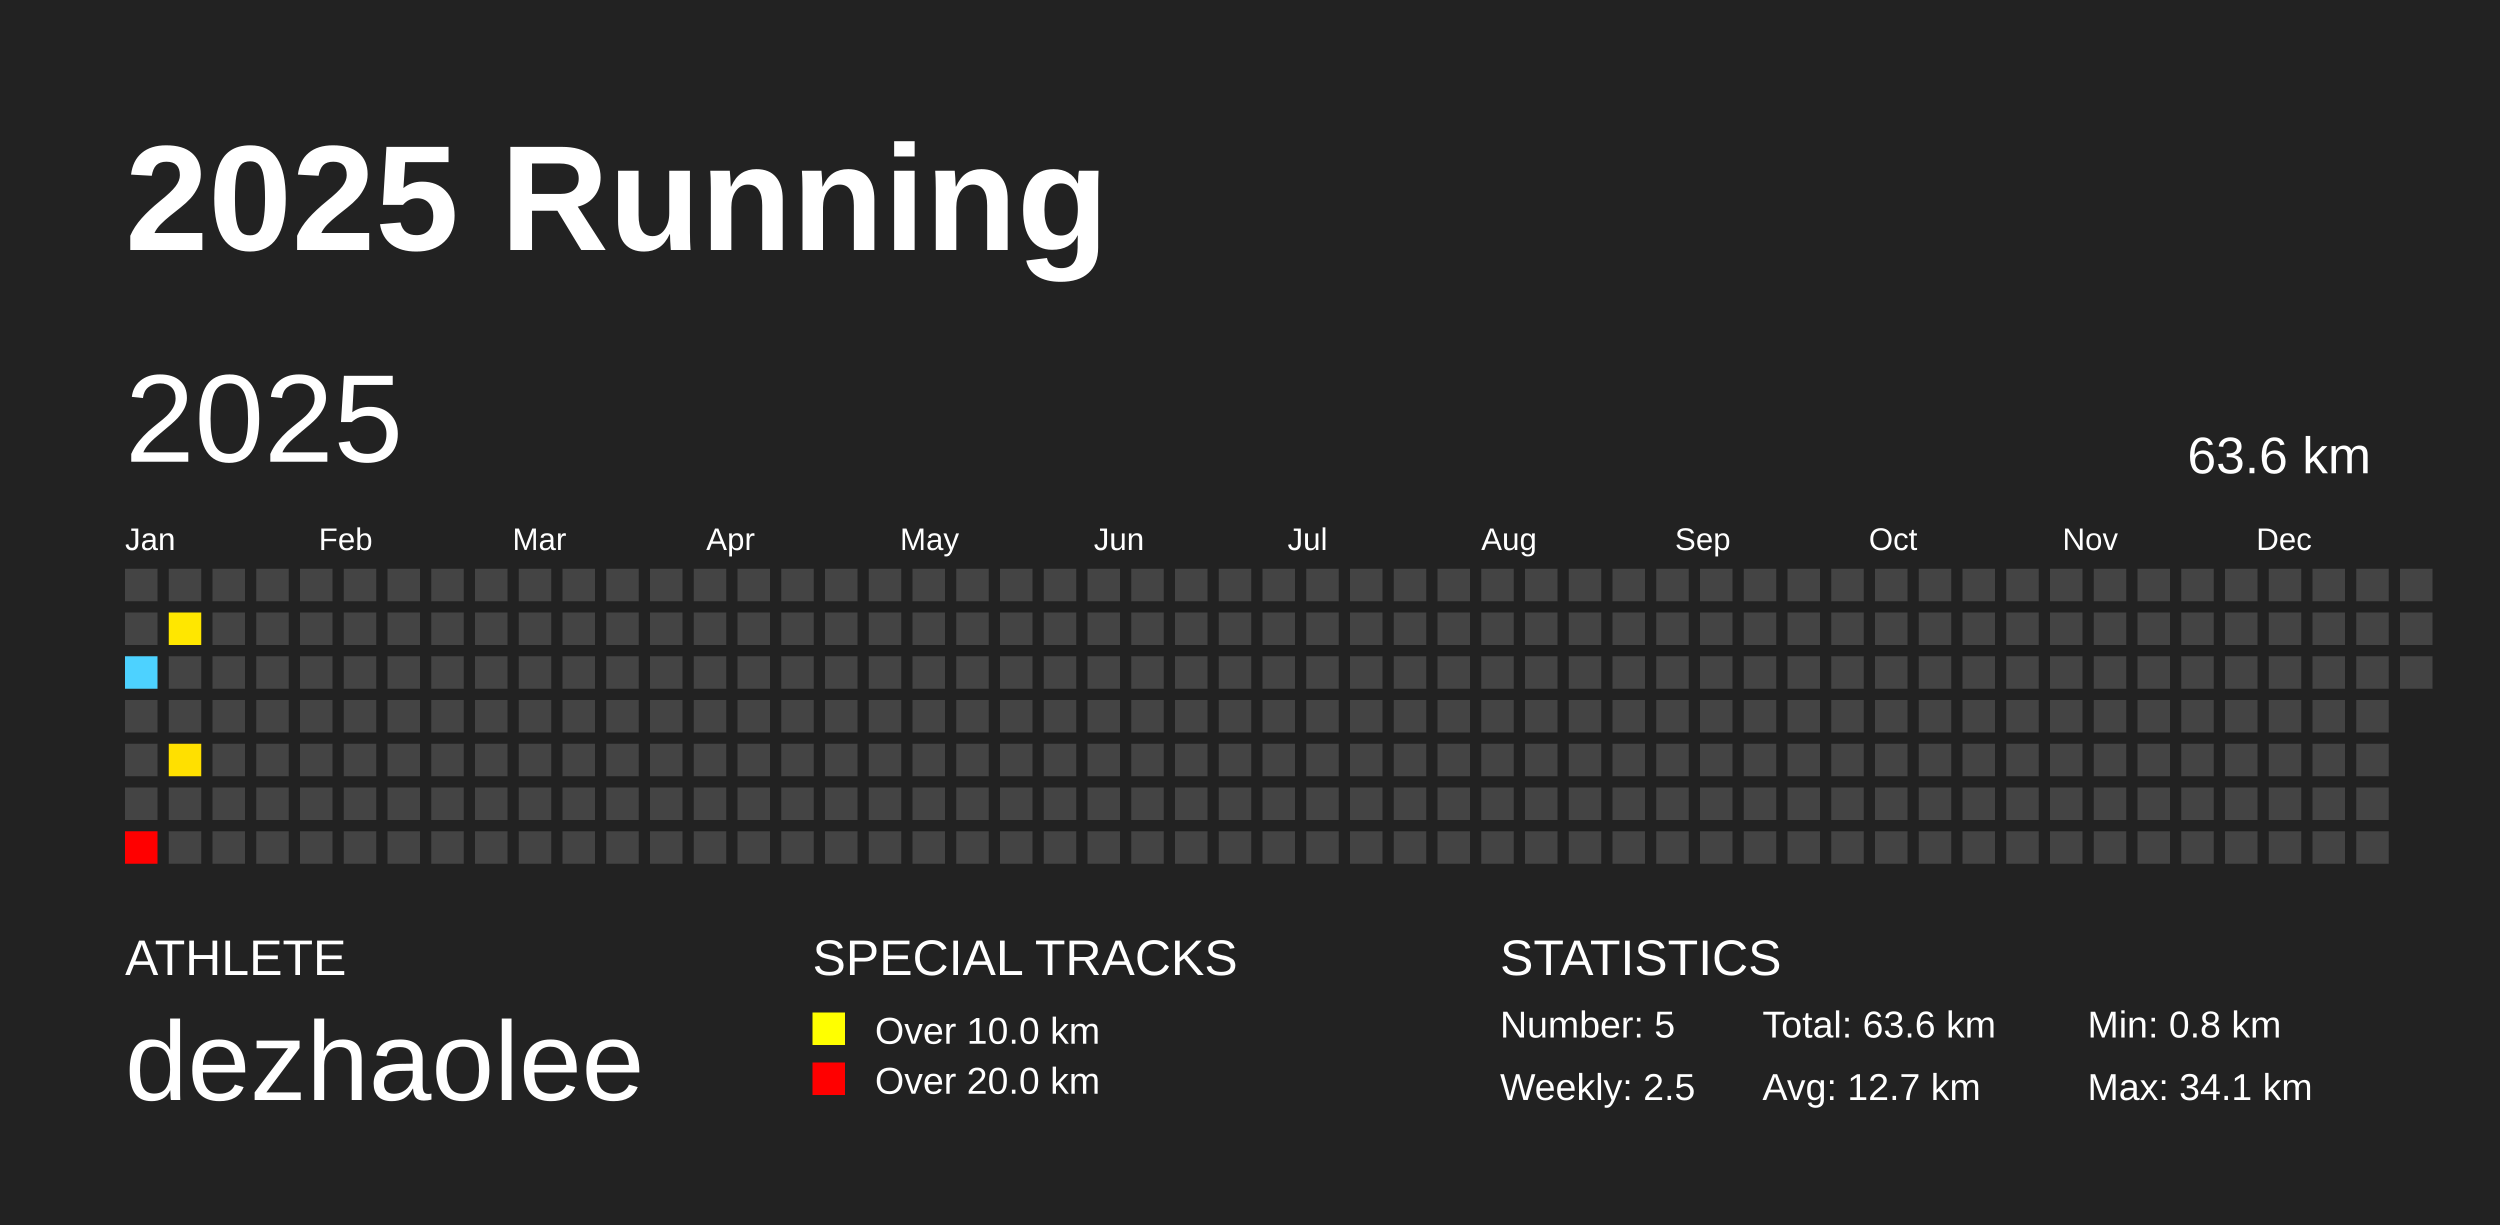
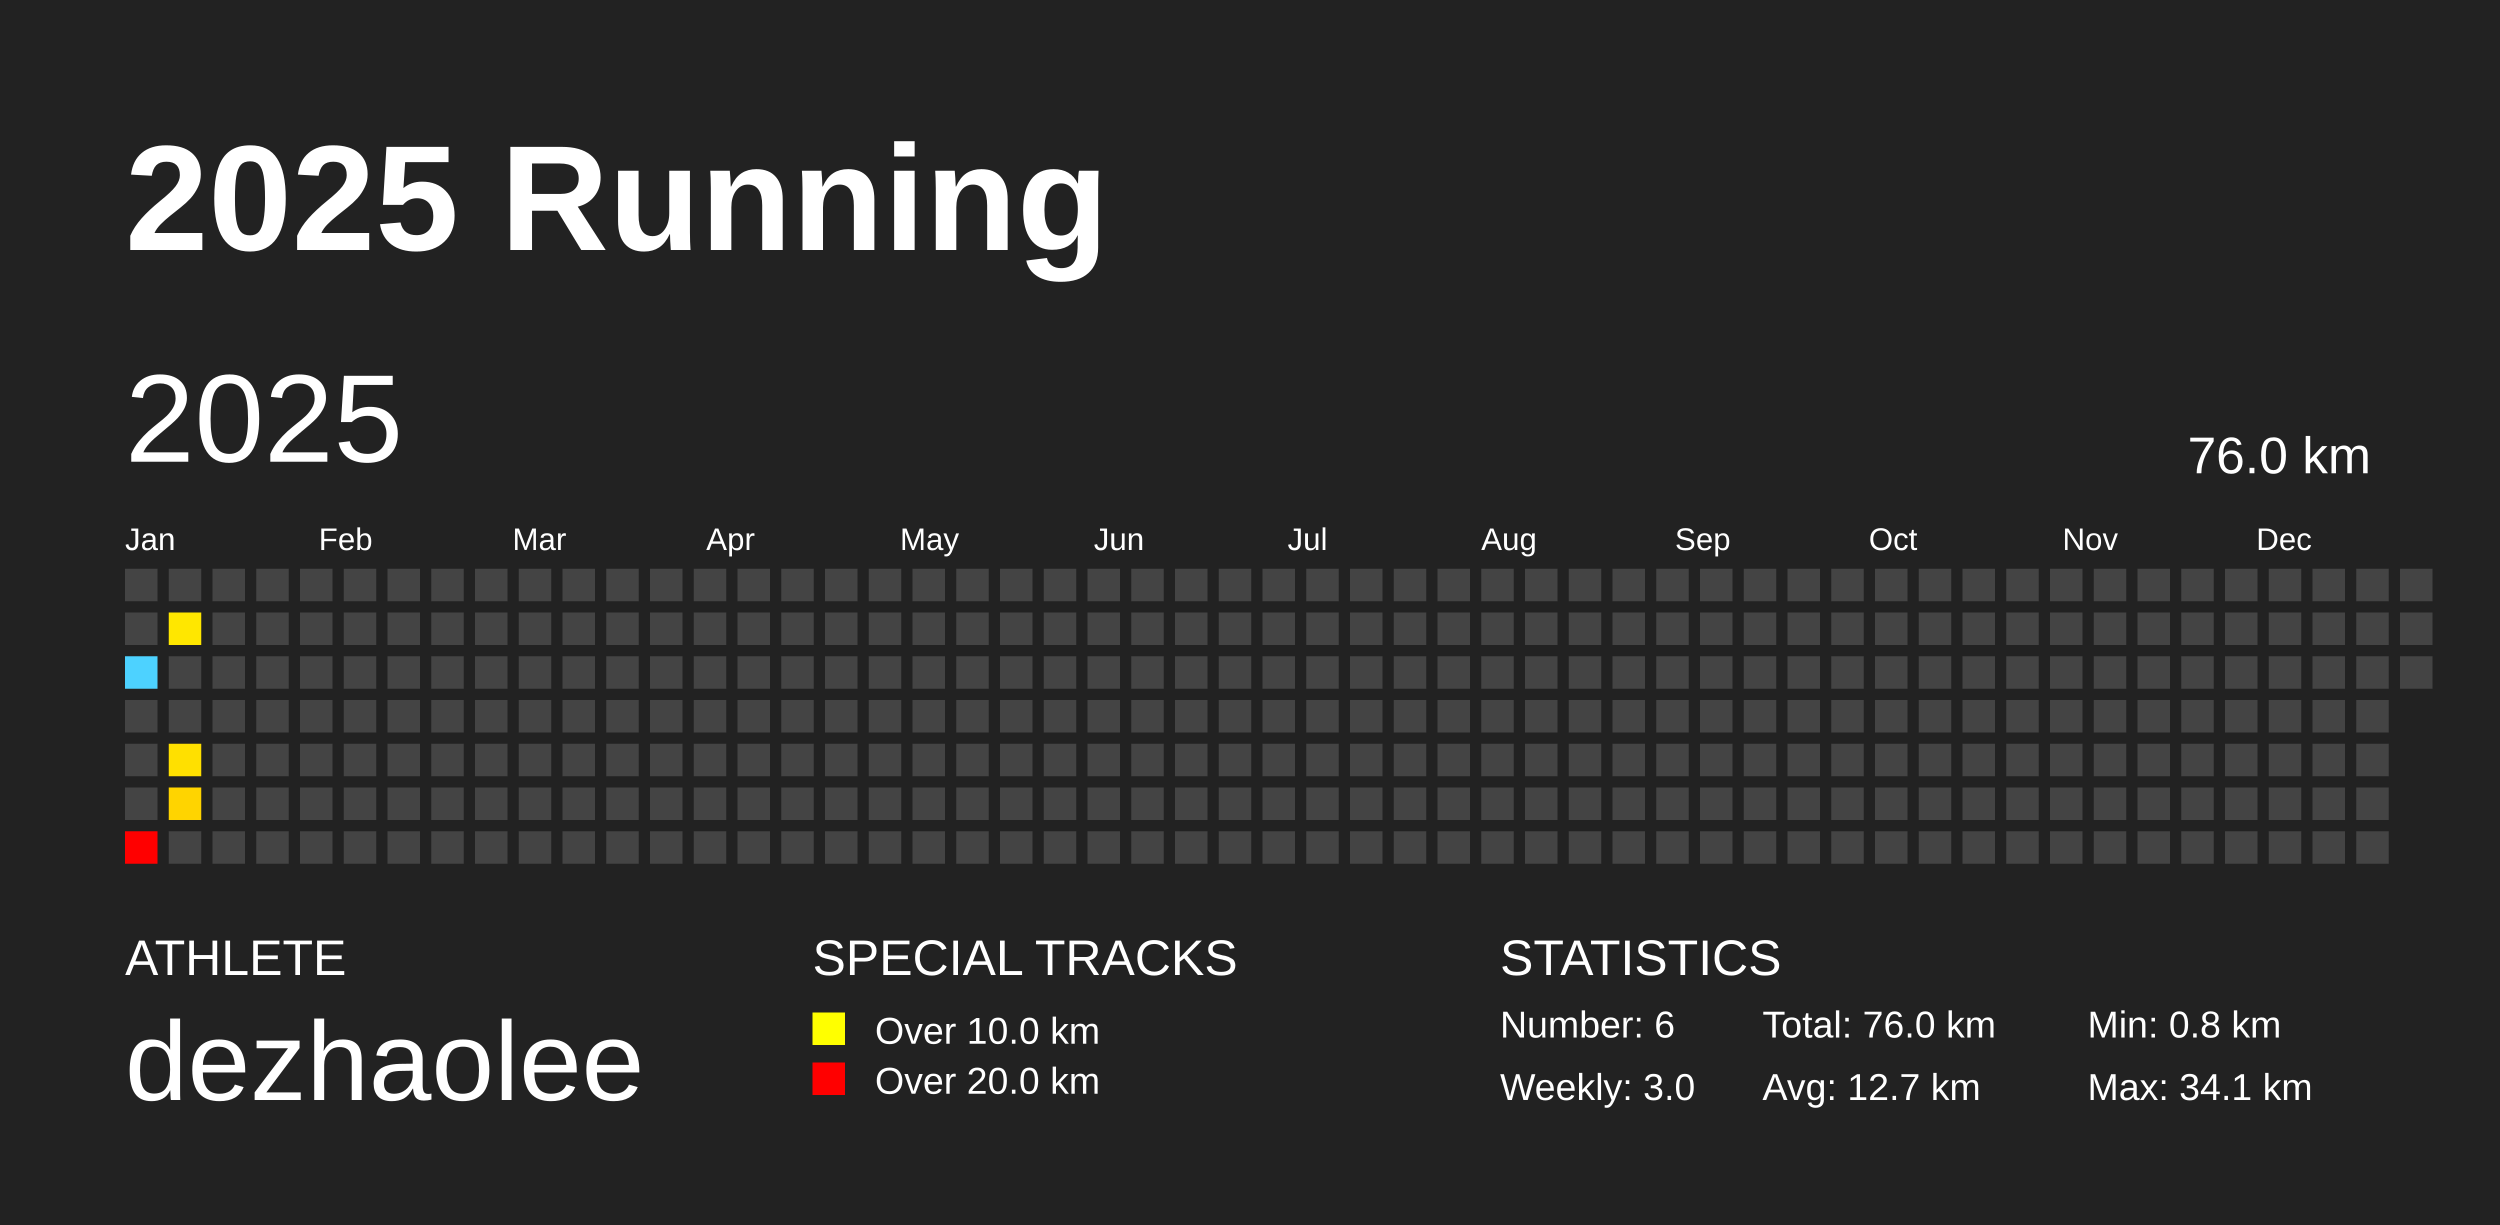
<svg xmlns="http://www.w3.org/2000/svg" baseProfile="full" height="98mm" version="1.1" viewBox="0,0,200,98" width="200mm">
  <defs />
  <rect fill="#222222" height="98" width="200" x="0" y="0" />
  <text fill="#FFFFFF" style="font-size:12px; font-family:Arial; font-weight:bold;" x="10" y="20">2025 Running</text>
  <text fill="#FFFFFF" style="font-size:4px; font-family:Arial" x="10" y="78">ATHLETE</text>
  <text fill="#FFFFFF" style="font-size:9px; font-family:Arial" x="10" y="88">dezhaolee</text>
  <text fill="#FFFFFF" style="font-size:4px; font-family:Arial" x="65" y="78">SPECIAL TRACKS</text>
  <rect fill="yellow" height="2.6" width="2.6" x="65" y="81" />
  <text fill="#FFFFFF" style="font-size:3px; font-family:Arial" x="70" y="83.5">Over 10.0 km</text>
  <rect fill="red" height="2.6" width="2.6" x="65" y="85" />
  <text fill="#FFFFFF" style="font-size:3px; font-family:Arial" x="70" y="87.5">Over 20.0 km</text>
  <text fill="#FFFFFF" style="font-size:4px; font-family:Arial" x="120" y="78">STATISTICS</text>
-   <text fill="#FFFFFF" style="font-size:3px; font-family:Arial" x="120" y="83">Number: 5</text>
-   <text fill="#FFFFFF" style="font-size:3px; font-family:Arial" x="120" y="88">Weekly: 2.5</text>
-   <text fill="#FFFFFF" style="font-size:3px; font-family:Arial" x="141" y="83">Total: 63.6 km</text>
+   <text fill="#FFFFFF" style="font-size:3px; font-family:Arial" x="120" y="83">Number: 6</text>
+   <text fill="#FFFFFF" style="font-size:3px; font-family:Arial" x="120" y="88">Weekly: 3.0</text>
+   <text fill="#FFFFFF" style="font-size:3px; font-family:Arial" x="141" y="83">Total: 76.0 km</text>
  <text fill="#FFFFFF" style="font-size:3px; font-family:Arial" x="141" y="88">Avg: 12.7 km</text>
  <text fill="#FFFFFF" style="font-size:3px; font-family:Arial" x="167" y="83">Min: 0.8 km</text>
  <text fill="#FFFFFF" style="font-size:3px; font-family:Arial" x="167" y="88">Max: 34.1 km</text>
  <text dominant-baseline="hanging" fill="#FFFFFF" style="font-size:10.0px; font-family:Arial;" x="10" y="30">2025</text>
-   <text dominant-baseline="hanging" fill="#FFFFFF" style="font-size:4.125px; font-family:Arial;" x="175" y="35">63.6 km</text>
+   <text dominant-baseline="hanging" fill="#FFFFFF" style="font-size:4.125px; font-family:Arial;" x="175" y="35">76.0 km</text>
  <text fill="#FFFFFF" style="font-size:2.5px; font-family:Arial" x="10.0" y="44">Jan</text>
  <text fill="#FFFFFF" style="font-size:2.5px; font-family:Arial" x="25.5" y="44">Feb</text>
  <text fill="#FFFFFF" style="font-size:2.5px; font-family:Arial" x="41.0" y="44">Mar</text>
  <text fill="#FFFFFF" style="font-size:2.5px; font-family:Arial" x="56.5" y="44">Apr</text>
  <text fill="#FFFFFF" style="font-size:2.5px; font-family:Arial" x="72.0" y="44">May</text>
  <text fill="#FFFFFF" style="font-size:2.5px; font-family:Arial" x="87.5" y="44">Jun</text>
  <text fill="#FFFFFF" style="font-size:2.5px; font-family:Arial" x="103.0" y="44">Jul</text>
  <text fill="#FFFFFF" style="font-size:2.5px; font-family:Arial" x="118.5" y="44">Aug</text>
  <text fill="#FFFFFF" style="font-size:2.5px; font-family:Arial" x="134.0" y="44">Sep</text>
  <text fill="#FFFFFF" style="font-size:2.5px; font-family:Arial" x="149.5" y="44">Oct</text>
  <text fill="#FFFFFF" style="font-size:2.5px; font-family:Arial" x="165.0" y="44">Nov</text>
  <text fill="#FFFFFF" style="font-size:2.5px; font-family:Arial" x="180.5" y="44">Dec</text>
  <rect fill="#444444" height="2.6" width="2.6" x="10.0" y="45.5" />
  <rect fill="#444444" height="2.6" width="2.6" x="10.0" y="49.0" />
  <rect fill="#4dd2ff" height="2.6" width="2.6" x="10.0" y="52.5" />
  <rect fill="#444444" height="2.6" width="2.6" x="10.0" y="56.0" />
  <rect fill="#444444" height="2.6" width="2.6" x="10.0" y="59.5" />
  <rect fill="#444444" height="2.6" width="2.6" x="10.0" y="63.0" />
  <rect fill="red" height="2.6" width="2.6" x="10.0" y="66.5" />
  <rect fill="#444444" height="2.6" width="2.6" x="13.5" y="45.5" />
  <rect fill="#ffe700" height="2.6" width="2.6" x="13.5" y="49.0" />
  <rect fill="#444444" height="2.6" width="2.6" x="13.5" y="52.5" />
  <rect fill="#444444" height="2.6" width="2.6" x="13.5" y="56.0" />
  <rect fill="#ffe000" height="2.6" width="2.6" x="13.5" y="59.5" />
-   <rect fill="#444444" height="2.6" width="2.6" x="13.5" y="63.0" />
+   <rect fill="#ffd400" height="2.6" width="2.6" x="13.5" y="63.0" />
  <rect fill="#444444" height="2.6" width="2.6" x="13.5" y="66.5" />
  <rect fill="#444444" height="2.6" width="2.6" x="17.0" y="45.5" />
  <rect fill="#444444" height="2.6" width="2.6" x="17.0" y="49.0" />
  <rect fill="#444444" height="2.6" width="2.6" x="17.0" y="52.5" />
  <rect fill="#444444" height="2.6" width="2.6" x="17.0" y="56.0" />
  <rect fill="#444444" height="2.6" width="2.6" x="17.0" y="59.5" />
  <rect fill="#444444" height="2.6" width="2.6" x="17.0" y="63.0" />
  <rect fill="#444444" height="2.6" width="2.6" x="17.0" y="66.5" />
  <rect fill="#444444" height="2.6" width="2.6" x="20.5" y="45.5" />
  <rect fill="#444444" height="2.6" width="2.6" x="20.5" y="49.0" />
  <rect fill="#444444" height="2.6" width="2.6" x="20.5" y="52.5" />
  <rect fill="#444444" height="2.6" width="2.6" x="20.5" y="56.0" />
  <rect fill="#444444" height="2.6" width="2.6" x="20.5" y="59.5" />
  <rect fill="#444444" height="2.6" width="2.6" x="20.5" y="63.0" />
  <rect fill="#444444" height="2.6" width="2.6" x="20.5" y="66.5" />
  <rect fill="#444444" height="2.6" width="2.6" x="24.0" y="45.5" />
  <rect fill="#444444" height="2.6" width="2.6" x="24.0" y="49.0" />
  <rect fill="#444444" height="2.6" width="2.6" x="24.0" y="52.5" />
  <rect fill="#444444" height="2.6" width="2.6" x="24.0" y="56.0" />
  <rect fill="#444444" height="2.6" width="2.6" x="24.0" y="59.5" />
  <rect fill="#444444" height="2.6" width="2.6" x="24.0" y="63.0" />
  <rect fill="#444444" height="2.6" width="2.6" x="24.0" y="66.5" />
  <rect fill="#444444" height="2.6" width="2.6" x="27.5" y="45.5" />
  <rect fill="#444444" height="2.6" width="2.6" x="27.5" y="49.0" />
  <rect fill="#444444" height="2.6" width="2.6" x="27.5" y="52.5" />
  <rect fill="#444444" height="2.6" width="2.6" x="27.5" y="56.0" />
  <rect fill="#444444" height="2.6" width="2.6" x="27.5" y="59.5" />
  <rect fill="#444444" height="2.6" width="2.6" x="27.5" y="63.0" />
  <rect fill="#444444" height="2.6" width="2.6" x="27.5" y="66.5" />
  <rect fill="#444444" height="2.6" width="2.6" x="31.0" y="45.5" />
  <rect fill="#444444" height="2.6" width="2.6" x="31.0" y="49.0" />
  <rect fill="#444444" height="2.6" width="2.6" x="31.0" y="52.5" />
  <rect fill="#444444" height="2.6" width="2.6" x="31.0" y="56.0" />
  <rect fill="#444444" height="2.6" width="2.6" x="31.0" y="59.5" />
  <rect fill="#444444" height="2.6" width="2.6" x="31.0" y="63.0" />
  <rect fill="#444444" height="2.6" width="2.6" x="31.0" y="66.5" />
  <rect fill="#444444" height="2.6" width="2.6" x="34.5" y="45.5" />
  <rect fill="#444444" height="2.6" width="2.6" x="34.5" y="49.0" />
  <rect fill="#444444" height="2.6" width="2.6" x="34.5" y="52.5" />
  <rect fill="#444444" height="2.6" width="2.6" x="34.5" y="56.0" />
  <rect fill="#444444" height="2.6" width="2.6" x="34.5" y="59.5" />
  <rect fill="#444444" height="2.6" width="2.6" x="34.5" y="63.0" />
  <rect fill="#444444" height="2.6" width="2.6" x="34.5" y="66.5" />
  <rect fill="#444444" height="2.6" width="2.6" x="38.0" y="45.5" />
  <rect fill="#444444" height="2.6" width="2.6" x="38.0" y="49.0" />
  <rect fill="#444444" height="2.6" width="2.6" x="38.0" y="52.5" />
  <rect fill="#444444" height="2.6" width="2.6" x="38.0" y="56.0" />
  <rect fill="#444444" height="2.6" width="2.6" x="38.0" y="59.5" />
  <rect fill="#444444" height="2.6" width="2.6" x="38.0" y="63.0" />
  <rect fill="#444444" height="2.6" width="2.6" x="38.0" y="66.5" />
  <rect fill="#444444" height="2.6" width="2.6" x="41.5" y="45.5" />
  <rect fill="#444444" height="2.6" width="2.6" x="41.5" y="49.0" />
  <rect fill="#444444" height="2.6" width="2.6" x="41.5" y="52.5" />
  <rect fill="#444444" height="2.6" width="2.6" x="41.5" y="56.0" />
  <rect fill="#444444" height="2.6" width="2.6" x="41.5" y="59.5" />
  <rect fill="#444444" height="2.6" width="2.6" x="41.5" y="63.0" />
  <rect fill="#444444" height="2.6" width="2.6" x="41.5" y="66.5" />
  <rect fill="#444444" height="2.6" width="2.6" x="45.0" y="45.5" />
  <rect fill="#444444" height="2.6" width="2.6" x="45.0" y="49.0" />
  <rect fill="#444444" height="2.6" width="2.6" x="45.0" y="52.5" />
  <rect fill="#444444" height="2.6" width="2.6" x="45.0" y="56.0" />
  <rect fill="#444444" height="2.6" width="2.6" x="45.0" y="59.5" />
  <rect fill="#444444" height="2.6" width="2.6" x="45.0" y="63.0" />
  <rect fill="#444444" height="2.6" width="2.6" x="45.0" y="66.5" />
  <rect fill="#444444" height="2.6" width="2.6" x="48.5" y="45.5" />
  <rect fill="#444444" height="2.6" width="2.6" x="48.5" y="49.0" />
  <rect fill="#444444" height="2.6" width="2.6" x="48.5" y="52.5" />
  <rect fill="#444444" height="2.6" width="2.6" x="48.5" y="56.0" />
  <rect fill="#444444" height="2.6" width="2.6" x="48.5" y="59.5" />
  <rect fill="#444444" height="2.6" width="2.6" x="48.5" y="63.0" />
  <rect fill="#444444" height="2.6" width="2.6" x="48.5" y="66.5" />
  <rect fill="#444444" height="2.6" width="2.6" x="52.0" y="45.5" />
  <rect fill="#444444" height="2.6" width="2.6" x="52.0" y="49.0" />
  <rect fill="#444444" height="2.6" width="2.6" x="52.0" y="52.5" />
  <rect fill="#444444" height="2.6" width="2.6" x="52.0" y="56.0" />
  <rect fill="#444444" height="2.6" width="2.6" x="52.0" y="59.5" />
  <rect fill="#444444" height="2.6" width="2.6" x="52.0" y="63.0" />
  <rect fill="#444444" height="2.6" width="2.6" x="52.0" y="66.5" />
  <rect fill="#444444" height="2.6" width="2.6" x="55.5" y="45.5" />
  <rect fill="#444444" height="2.6" width="2.6" x="55.5" y="49.0" />
  <rect fill="#444444" height="2.6" width="2.6" x="55.5" y="52.5" />
  <rect fill="#444444" height="2.6" width="2.6" x="55.5" y="56.0" />
  <rect fill="#444444" height="2.6" width="2.6" x="55.5" y="59.5" />
  <rect fill="#444444" height="2.6" width="2.6" x="55.5" y="63.0" />
  <rect fill="#444444" height="2.6" width="2.6" x="55.5" y="66.5" />
  <rect fill="#444444" height="2.6" width="2.6" x="59.0" y="45.5" />
  <rect fill="#444444" height="2.6" width="2.6" x="59.0" y="49.0" />
  <rect fill="#444444" height="2.6" width="2.6" x="59.0" y="52.5" />
  <rect fill="#444444" height="2.6" width="2.6" x="59.0" y="56.0" />
  <rect fill="#444444" height="2.6" width="2.6" x="59.0" y="59.5" />
  <rect fill="#444444" height="2.6" width="2.6" x="59.0" y="63.0" />
  <rect fill="#444444" height="2.6" width="2.6" x="59.0" y="66.5" />
  <rect fill="#444444" height="2.6" width="2.6" x="62.5" y="45.5" />
  <rect fill="#444444" height="2.6" width="2.6" x="62.5" y="49.0" />
  <rect fill="#444444" height="2.6" width="2.6" x="62.5" y="52.5" />
  <rect fill="#444444" height="2.6" width="2.6" x="62.5" y="56.0" />
  <rect fill="#444444" height="2.6" width="2.6" x="62.5" y="59.5" />
  <rect fill="#444444" height="2.6" width="2.6" x="62.5" y="63.0" />
  <rect fill="#444444" height="2.6" width="2.6" x="62.5" y="66.5" />
  <rect fill="#444444" height="2.6" width="2.6" x="66.0" y="45.5" />
  <rect fill="#444444" height="2.6" width="2.6" x="66.0" y="49.0" />
  <rect fill="#444444" height="2.6" width="2.6" x="66.0" y="52.5" />
  <rect fill="#444444" height="2.6" width="2.6" x="66.0" y="56.0" />
  <rect fill="#444444" height="2.6" width="2.6" x="66.0" y="59.5" />
  <rect fill="#444444" height="2.6" width="2.6" x="66.0" y="63.0" />
  <rect fill="#444444" height="2.6" width="2.6" x="66.0" y="66.5" />
  <rect fill="#444444" height="2.6" width="2.6" x="69.5" y="45.5" />
  <rect fill="#444444" height="2.6" width="2.6" x="69.5" y="49.0" />
  <rect fill="#444444" height="2.6" width="2.6" x="69.5" y="52.5" />
  <rect fill="#444444" height="2.6" width="2.6" x="69.5" y="56.0" />
  <rect fill="#444444" height="2.6" width="2.6" x="69.5" y="59.5" />
  <rect fill="#444444" height="2.6" width="2.6" x="69.5" y="63.0" />
  <rect fill="#444444" height="2.6" width="2.6" x="69.5" y="66.5" />
  <rect fill="#444444" height="2.6" width="2.6" x="73.0" y="45.5" />
  <rect fill="#444444" height="2.6" width="2.6" x="73.0" y="49.0" />
  <rect fill="#444444" height="2.6" width="2.6" x="73.0" y="52.5" />
  <rect fill="#444444" height="2.6" width="2.6" x="73.0" y="56.0" />
  <rect fill="#444444" height="2.6" width="2.6" x="73.0" y="59.5" />
  <rect fill="#444444" height="2.6" width="2.6" x="73.0" y="63.0" />
  <rect fill="#444444" height="2.6" width="2.6" x="73.0" y="66.5" />
  <rect fill="#444444" height="2.6" width="2.6" x="76.5" y="45.5" />
  <rect fill="#444444" height="2.6" width="2.6" x="76.5" y="49.0" />
  <rect fill="#444444" height="2.6" width="2.6" x="76.5" y="52.5" />
  <rect fill="#444444" height="2.6" width="2.6" x="76.5" y="56.0" />
  <rect fill="#444444" height="2.6" width="2.6" x="76.5" y="59.5" />
  <rect fill="#444444" height="2.6" width="2.6" x="76.5" y="63.0" />
  <rect fill="#444444" height="2.6" width="2.6" x="76.5" y="66.5" />
  <rect fill="#444444" height="2.6" width="2.6" x="80.0" y="45.5" />
  <rect fill="#444444" height="2.6" width="2.6" x="80.0" y="49.0" />
  <rect fill="#444444" height="2.6" width="2.6" x="80.0" y="52.5" />
  <rect fill="#444444" height="2.6" width="2.6" x="80.0" y="56.0" />
  <rect fill="#444444" height="2.6" width="2.6" x="80.0" y="59.5" />
  <rect fill="#444444" height="2.6" width="2.6" x="80.0" y="63.0" />
  <rect fill="#444444" height="2.6" width="2.6" x="80.0" y="66.5" />
  <rect fill="#444444" height="2.6" width="2.6" x="83.5" y="45.5" />
  <rect fill="#444444" height="2.6" width="2.6" x="83.5" y="49.0" />
  <rect fill="#444444" height="2.6" width="2.6" x="83.5" y="52.5" />
  <rect fill="#444444" height="2.6" width="2.6" x="83.5" y="56.0" />
  <rect fill="#444444" height="2.6" width="2.6" x="83.5" y="59.5" />
  <rect fill="#444444" height="2.6" width="2.6" x="83.5" y="63.0" />
  <rect fill="#444444" height="2.6" width="2.6" x="83.5" y="66.5" />
  <rect fill="#444444" height="2.6" width="2.6" x="87.0" y="45.5" />
  <rect fill="#444444" height="2.6" width="2.6" x="87.0" y="49.0" />
  <rect fill="#444444" height="2.6" width="2.6" x="87.0" y="52.5" />
  <rect fill="#444444" height="2.6" width="2.6" x="87.0" y="56.0" />
  <rect fill="#444444" height="2.6" width="2.6" x="87.0" y="59.5" />
  <rect fill="#444444" height="2.6" width="2.6" x="87.0" y="63.0" />
  <rect fill="#444444" height="2.6" width="2.6" x="87.0" y="66.5" />
  <rect fill="#444444" height="2.6" width="2.6" x="90.5" y="45.5" />
  <rect fill="#444444" height="2.6" width="2.6" x="90.5" y="49.0" />
  <rect fill="#444444" height="2.6" width="2.6" x="90.5" y="52.5" />
  <rect fill="#444444" height="2.6" width="2.6" x="90.5" y="56.0" />
  <rect fill="#444444" height="2.6" width="2.6" x="90.5" y="59.5" />
  <rect fill="#444444" height="2.6" width="2.6" x="90.5" y="63.0" />
  <rect fill="#444444" height="2.6" width="2.6" x="90.5" y="66.5" />
  <rect fill="#444444" height="2.6" width="2.6" x="94.0" y="45.5" />
  <rect fill="#444444" height="2.6" width="2.6" x="94.0" y="49.0" />
  <rect fill="#444444" height="2.6" width="2.6" x="94.0" y="52.5" />
  <rect fill="#444444" height="2.6" width="2.6" x="94.0" y="56.0" />
  <rect fill="#444444" height="2.6" width="2.6" x="94.0" y="59.5" />
  <rect fill="#444444" height="2.6" width="2.6" x="94.0" y="63.0" />
  <rect fill="#444444" height="2.6" width="2.6" x="94.0" y="66.5" />
  <rect fill="#444444" height="2.6" width="2.6" x="97.5" y="45.5" />
  <rect fill="#444444" height="2.6" width="2.6" x="97.5" y="49.0" />
  <rect fill="#444444" height="2.6" width="2.6" x="97.5" y="52.5" />
  <rect fill="#444444" height="2.6" width="2.6" x="97.5" y="56.0" />
  <rect fill="#444444" height="2.6" width="2.6" x="97.5" y="59.5" />
  <rect fill="#444444" height="2.6" width="2.6" x="97.5" y="63.0" />
  <rect fill="#444444" height="2.6" width="2.6" x="97.5" y="66.5" />
  <rect fill="#444444" height="2.6" width="2.6" x="101.0" y="45.5" />
  <rect fill="#444444" height="2.6" width="2.6" x="101.0" y="49.0" />
  <rect fill="#444444" height="2.6" width="2.6" x="101.0" y="52.5" />
  <rect fill="#444444" height="2.6" width="2.6" x="101.0" y="56.0" />
  <rect fill="#444444" height="2.6" width="2.6" x="101.0" y="59.5" />
  <rect fill="#444444" height="2.6" width="2.6" x="101.0" y="63.0" />
  <rect fill="#444444" height="2.6" width="2.6" x="101.0" y="66.5" />
  <rect fill="#444444" height="2.6" width="2.6" x="104.5" y="45.5" />
  <rect fill="#444444" height="2.6" width="2.6" x="104.5" y="49.0" />
  <rect fill="#444444" height="2.6" width="2.6" x="104.5" y="52.5" />
  <rect fill="#444444" height="2.6" width="2.6" x="104.5" y="56.0" />
  <rect fill="#444444" height="2.6" width="2.6" x="104.5" y="59.5" />
  <rect fill="#444444" height="2.6" width="2.6" x="104.5" y="63.0" />
  <rect fill="#444444" height="2.6" width="2.6" x="104.5" y="66.5" />
  <rect fill="#444444" height="2.6" width="2.6" x="108.0" y="45.5" />
  <rect fill="#444444" height="2.6" width="2.6" x="108.0" y="49.0" />
  <rect fill="#444444" height="2.6" width="2.6" x="108.0" y="52.5" />
  <rect fill="#444444" height="2.6" width="2.6" x="108.0" y="56.0" />
  <rect fill="#444444" height="2.6" width="2.6" x="108.0" y="59.5" />
  <rect fill="#444444" height="2.6" width="2.6" x="108.0" y="63.0" />
  <rect fill="#444444" height="2.6" width="2.6" x="108.0" y="66.5" />
  <rect fill="#444444" height="2.6" width="2.6" x="111.5" y="45.5" />
  <rect fill="#444444" height="2.6" width="2.6" x="111.5" y="49.0" />
  <rect fill="#444444" height="2.6" width="2.6" x="111.5" y="52.5" />
  <rect fill="#444444" height="2.6" width="2.6" x="111.5" y="56.0" />
  <rect fill="#444444" height="2.6" width="2.6" x="111.5" y="59.5" />
  <rect fill="#444444" height="2.6" width="2.6" x="111.5" y="63.0" />
  <rect fill="#444444" height="2.6" width="2.6" x="111.5" y="66.5" />
  <rect fill="#444444" height="2.6" width="2.6" x="115.0" y="45.5" />
  <rect fill="#444444" height="2.6" width="2.6" x="115.0" y="49.0" />
  <rect fill="#444444" height="2.6" width="2.6" x="115.0" y="52.5" />
  <rect fill="#444444" height="2.6" width="2.6" x="115.0" y="56.0" />
  <rect fill="#444444" height="2.6" width="2.6" x="115.0" y="59.5" />
  <rect fill="#444444" height="2.6" width="2.6" x="115.0" y="63.0" />
  <rect fill="#444444" height="2.6" width="2.6" x="115.0" y="66.5" />
  <rect fill="#444444" height="2.6" width="2.6" x="118.5" y="45.5" />
  <rect fill="#444444" height="2.6" width="2.6" x="118.5" y="49.0" />
  <rect fill="#444444" height="2.6" width="2.6" x="118.5" y="52.5" />
  <rect fill="#444444" height="2.6" width="2.6" x="118.5" y="56.0" />
  <rect fill="#444444" height="2.6" width="2.6" x="118.5" y="59.5" />
  <rect fill="#444444" height="2.6" width="2.6" x="118.5" y="63.0" />
  <rect fill="#444444" height="2.6" width="2.6" x="118.5" y="66.5" />
  <rect fill="#444444" height="2.6" width="2.6" x="122.0" y="45.5" />
  <rect fill="#444444" height="2.6" width="2.6" x="122.0" y="49.0" />
  <rect fill="#444444" height="2.6" width="2.6" x="122.0" y="52.5" />
  <rect fill="#444444" height="2.6" width="2.6" x="122.0" y="56.0" />
  <rect fill="#444444" height="2.6" width="2.6" x="122.0" y="59.5" />
  <rect fill="#444444" height="2.6" width="2.6" x="122.0" y="63.0" />
  <rect fill="#444444" height="2.6" width="2.6" x="122.0" y="66.5" />
  <rect fill="#444444" height="2.6" width="2.6" x="125.5" y="45.5" />
  <rect fill="#444444" height="2.6" width="2.6" x="125.5" y="49.0" />
  <rect fill="#444444" height="2.6" width="2.6" x="125.5" y="52.5" />
  <rect fill="#444444" height="2.6" width="2.6" x="125.5" y="56.0" />
  <rect fill="#444444" height="2.6" width="2.6" x="125.5" y="59.5" />
  <rect fill="#444444" height="2.6" width="2.6" x="125.5" y="63.0" />
  <rect fill="#444444" height="2.6" width="2.6" x="125.5" y="66.5" />
  <rect fill="#444444" height="2.6" width="2.6" x="129.0" y="45.5" />
  <rect fill="#444444" height="2.6" width="2.6" x="129.0" y="49.0" />
  <rect fill="#444444" height="2.6" width="2.6" x="129.0" y="52.5" />
  <rect fill="#444444" height="2.6" width="2.6" x="129.0" y="56.0" />
  <rect fill="#444444" height="2.6" width="2.6" x="129.0" y="59.5" />
  <rect fill="#444444" height="2.6" width="2.6" x="129.0" y="63.0" />
  <rect fill="#444444" height="2.6" width="2.6" x="129.0" y="66.5" />
  <rect fill="#444444" height="2.6" width="2.6" x="132.5" y="45.5" />
  <rect fill="#444444" height="2.6" width="2.6" x="132.5" y="49.0" />
  <rect fill="#444444" height="2.6" width="2.6" x="132.5" y="52.5" />
  <rect fill="#444444" height="2.6" width="2.6" x="132.5" y="56.0" />
  <rect fill="#444444" height="2.6" width="2.6" x="132.5" y="59.5" />
  <rect fill="#444444" height="2.6" width="2.6" x="132.5" y="63.0" />
  <rect fill="#444444" height="2.6" width="2.6" x="132.5" y="66.5" />
  <rect fill="#444444" height="2.6" width="2.6" x="136.0" y="45.5" />
  <rect fill="#444444" height="2.6" width="2.6" x="136.0" y="49.0" />
  <rect fill="#444444" height="2.6" width="2.6" x="136.0" y="52.5" />
  <rect fill="#444444" height="2.6" width="2.6" x="136.0" y="56.0" />
  <rect fill="#444444" height="2.6" width="2.6" x="136.0" y="59.5" />
  <rect fill="#444444" height="2.6" width="2.6" x="136.0" y="63.0" />
  <rect fill="#444444" height="2.6" width="2.6" x="136.0" y="66.5" />
  <rect fill="#444444" height="2.6" width="2.6" x="139.5" y="45.5" />
  <rect fill="#444444" height="2.6" width="2.6" x="139.5" y="49.0" />
  <rect fill="#444444" height="2.6" width="2.6" x="139.5" y="52.5" />
  <rect fill="#444444" height="2.6" width="2.6" x="139.5" y="56.0" />
  <rect fill="#444444" height="2.6" width="2.6" x="139.5" y="59.5" />
  <rect fill="#444444" height="2.6" width="2.6" x="139.5" y="63.0" />
  <rect fill="#444444" height="2.6" width="2.6" x="139.5" y="66.5" />
  <rect fill="#444444" height="2.6" width="2.6" x="143.0" y="45.5" />
  <rect fill="#444444" height="2.6" width="2.6" x="143.0" y="49.0" />
  <rect fill="#444444" height="2.6" width="2.6" x="143.0" y="52.5" />
  <rect fill="#444444" height="2.6" width="2.6" x="143.0" y="56.0" />
  <rect fill="#444444" height="2.6" width="2.6" x="143.0" y="59.5" />
  <rect fill="#444444" height="2.6" width="2.6" x="143.0" y="63.0" />
  <rect fill="#444444" height="2.6" width="2.6" x="143.0" y="66.5" />
  <rect fill="#444444" height="2.6" width="2.6" x="146.5" y="45.5" />
  <rect fill="#444444" height="2.6" width="2.6" x="146.5" y="49.0" />
  <rect fill="#444444" height="2.6" width="2.6" x="146.5" y="52.5" />
  <rect fill="#444444" height="2.6" width="2.6" x="146.5" y="56.0" />
  <rect fill="#444444" height="2.6" width="2.6" x="146.5" y="59.5" />
  <rect fill="#444444" height="2.6" width="2.6" x="146.5" y="63.0" />
  <rect fill="#444444" height="2.6" width="2.6" x="146.5" y="66.5" />
  <rect fill="#444444" height="2.6" width="2.6" x="150.0" y="45.5" />
  <rect fill="#444444" height="2.6" width="2.6" x="150.0" y="49.0" />
  <rect fill="#444444" height="2.6" width="2.6" x="150.0" y="52.5" />
  <rect fill="#444444" height="2.6" width="2.6" x="150.0" y="56.0" />
  <rect fill="#444444" height="2.6" width="2.6" x="150.0" y="59.5" />
  <rect fill="#444444" height="2.6" width="2.6" x="150.0" y="63.0" />
  <rect fill="#444444" height="2.6" width="2.6" x="150.0" y="66.5" />
  <rect fill="#444444" height="2.6" width="2.6" x="153.5" y="45.5" />
  <rect fill="#444444" height="2.6" width="2.6" x="153.5" y="49.0" />
  <rect fill="#444444" height="2.6" width="2.6" x="153.5" y="52.5" />
  <rect fill="#444444" height="2.6" width="2.6" x="153.5" y="56.0" />
  <rect fill="#444444" height="2.6" width="2.6" x="153.5" y="59.5" />
  <rect fill="#444444" height="2.6" width="2.6" x="153.5" y="63.0" />
  <rect fill="#444444" height="2.6" width="2.6" x="153.5" y="66.5" />
  <rect fill="#444444" height="2.6" width="2.6" x="157.0" y="45.5" />
  <rect fill="#444444" height="2.6" width="2.6" x="157.0" y="49.0" />
  <rect fill="#444444" height="2.6" width="2.6" x="157.0" y="52.5" />
  <rect fill="#444444" height="2.6" width="2.6" x="157.0" y="56.0" />
  <rect fill="#444444" height="2.6" width="2.6" x="157.0" y="59.5" />
  <rect fill="#444444" height="2.6" width="2.6" x="157.0" y="63.0" />
  <rect fill="#444444" height="2.6" width="2.6" x="157.0" y="66.5" />
  <rect fill="#444444" height="2.6" width="2.6" x="160.5" y="45.5" />
  <rect fill="#444444" height="2.6" width="2.6" x="160.5" y="49.0" />
  <rect fill="#444444" height="2.6" width="2.6" x="160.5" y="52.5" />
  <rect fill="#444444" height="2.6" width="2.6" x="160.5" y="56.0" />
  <rect fill="#444444" height="2.6" width="2.6" x="160.5" y="59.5" />
  <rect fill="#444444" height="2.6" width="2.6" x="160.5" y="63.0" />
  <rect fill="#444444" height="2.6" width="2.6" x="160.5" y="66.5" />
  <rect fill="#444444" height="2.6" width="2.6" x="164.0" y="45.5" />
  <rect fill="#444444" height="2.6" width="2.6" x="164.0" y="49.0" />
  <rect fill="#444444" height="2.6" width="2.6" x="164.0" y="52.5" />
  <rect fill="#444444" height="2.6" width="2.6" x="164.0" y="56.0" />
  <rect fill="#444444" height="2.6" width="2.6" x="164.0" y="59.5" />
  <rect fill="#444444" height="2.6" width="2.6" x="164.0" y="63.0" />
  <rect fill="#444444" height="2.6" width="2.6" x="164.0" y="66.5" />
  <rect fill="#444444" height="2.6" width="2.6" x="167.5" y="45.5" />
  <rect fill="#444444" height="2.6" width="2.6" x="167.5" y="49.0" />
  <rect fill="#444444" height="2.6" width="2.6" x="167.5" y="52.5" />
  <rect fill="#444444" height="2.6" width="2.6" x="167.5" y="56.0" />
  <rect fill="#444444" height="2.6" width="2.6" x="167.5" y="59.5" />
  <rect fill="#444444" height="2.6" width="2.6" x="167.5" y="63.0" />
  <rect fill="#444444" height="2.6" width="2.6" x="167.5" y="66.5" />
  <rect fill="#444444" height="2.6" width="2.6" x="171.0" y="45.5" />
  <rect fill="#444444" height="2.6" width="2.6" x="171.0" y="49.0" />
  <rect fill="#444444" height="2.6" width="2.6" x="171.0" y="52.5" />
  <rect fill="#444444" height="2.6" width="2.6" x="171.0" y="56.0" />
  <rect fill="#444444" height="2.6" width="2.6" x="171.0" y="59.5" />
  <rect fill="#444444" height="2.6" width="2.6" x="171.0" y="63.0" />
  <rect fill="#444444" height="2.6" width="2.6" x="171.0" y="66.5" />
  <rect fill="#444444" height="2.6" width="2.6" x="174.5" y="45.5" />
  <rect fill="#444444" height="2.6" width="2.6" x="174.5" y="49.0" />
  <rect fill="#444444" height="2.6" width="2.6" x="174.5" y="52.5" />
  <rect fill="#444444" height="2.6" width="2.6" x="174.5" y="56.0" />
  <rect fill="#444444" height="2.6" width="2.6" x="174.5" y="59.5" />
  <rect fill="#444444" height="2.6" width="2.6" x="174.5" y="63.0" />
  <rect fill="#444444" height="2.6" width="2.6" x="174.5" y="66.5" />
  <rect fill="#444444" height="2.6" width="2.6" x="178.0" y="45.5" />
  <rect fill="#444444" height="2.6" width="2.6" x="178.0" y="49.0" />
  <rect fill="#444444" height="2.6" width="2.6" x="178.0" y="52.5" />
  <rect fill="#444444" height="2.6" width="2.6" x="178.0" y="56.0" />
  <rect fill="#444444" height="2.6" width="2.6" x="178.0" y="59.5" />
  <rect fill="#444444" height="2.6" width="2.6" x="178.0" y="63.0" />
  <rect fill="#444444" height="2.6" width="2.6" x="178.0" y="66.5" />
  <rect fill="#444444" height="2.6" width="2.6" x="181.5" y="45.5" />
  <rect fill="#444444" height="2.6" width="2.6" x="181.5" y="49.0" />
  <rect fill="#444444" height="2.6" width="2.6" x="181.5" y="52.5" />
  <rect fill="#444444" height="2.6" width="2.6" x="181.5" y="56.0" />
  <rect fill="#444444" height="2.6" width="2.6" x="181.5" y="59.5" />
  <rect fill="#444444" height="2.6" width="2.6" x="181.5" y="63.0" />
  <rect fill="#444444" height="2.6" width="2.6" x="181.5" y="66.5" />
  <rect fill="#444444" height="2.6" width="2.6" x="185.0" y="45.5" />
  <rect fill="#444444" height="2.6" width="2.6" x="185.0" y="49.0" />
  <rect fill="#444444" height="2.6" width="2.6" x="185.0" y="52.5" />
  <rect fill="#444444" height="2.6" width="2.6" x="185.0" y="56.0" />
  <rect fill="#444444" height="2.6" width="2.6" x="185.0" y="59.5" />
  <rect fill="#444444" height="2.6" width="2.6" x="185.0" y="63.0" />
  <rect fill="#444444" height="2.6" width="2.6" x="185.0" y="66.5" />
  <rect fill="#444444" height="2.6" width="2.6" x="188.5" y="45.5" />
  <rect fill="#444444" height="2.6" width="2.6" x="188.5" y="49.0" />
  <rect fill="#444444" height="2.6" width="2.6" x="188.5" y="52.5" />
  <rect fill="#444444" height="2.6" width="2.6" x="188.5" y="56.0" />
  <rect fill="#444444" height="2.6" width="2.6" x="188.5" y="59.5" />
  <rect fill="#444444" height="2.6" width="2.6" x="188.5" y="63.0" />
  <rect fill="#444444" height="2.6" width="2.6" x="188.5" y="66.5" />
  <rect fill="#444444" height="2.6" width="2.6" x="192.0" y="45.5" />
  <rect fill="#444444" height="2.6" width="2.6" x="192.0" y="49.0" />
  <rect fill="#444444" height="2.6" width="2.6" x="192.0" y="52.5" />
</svg>
